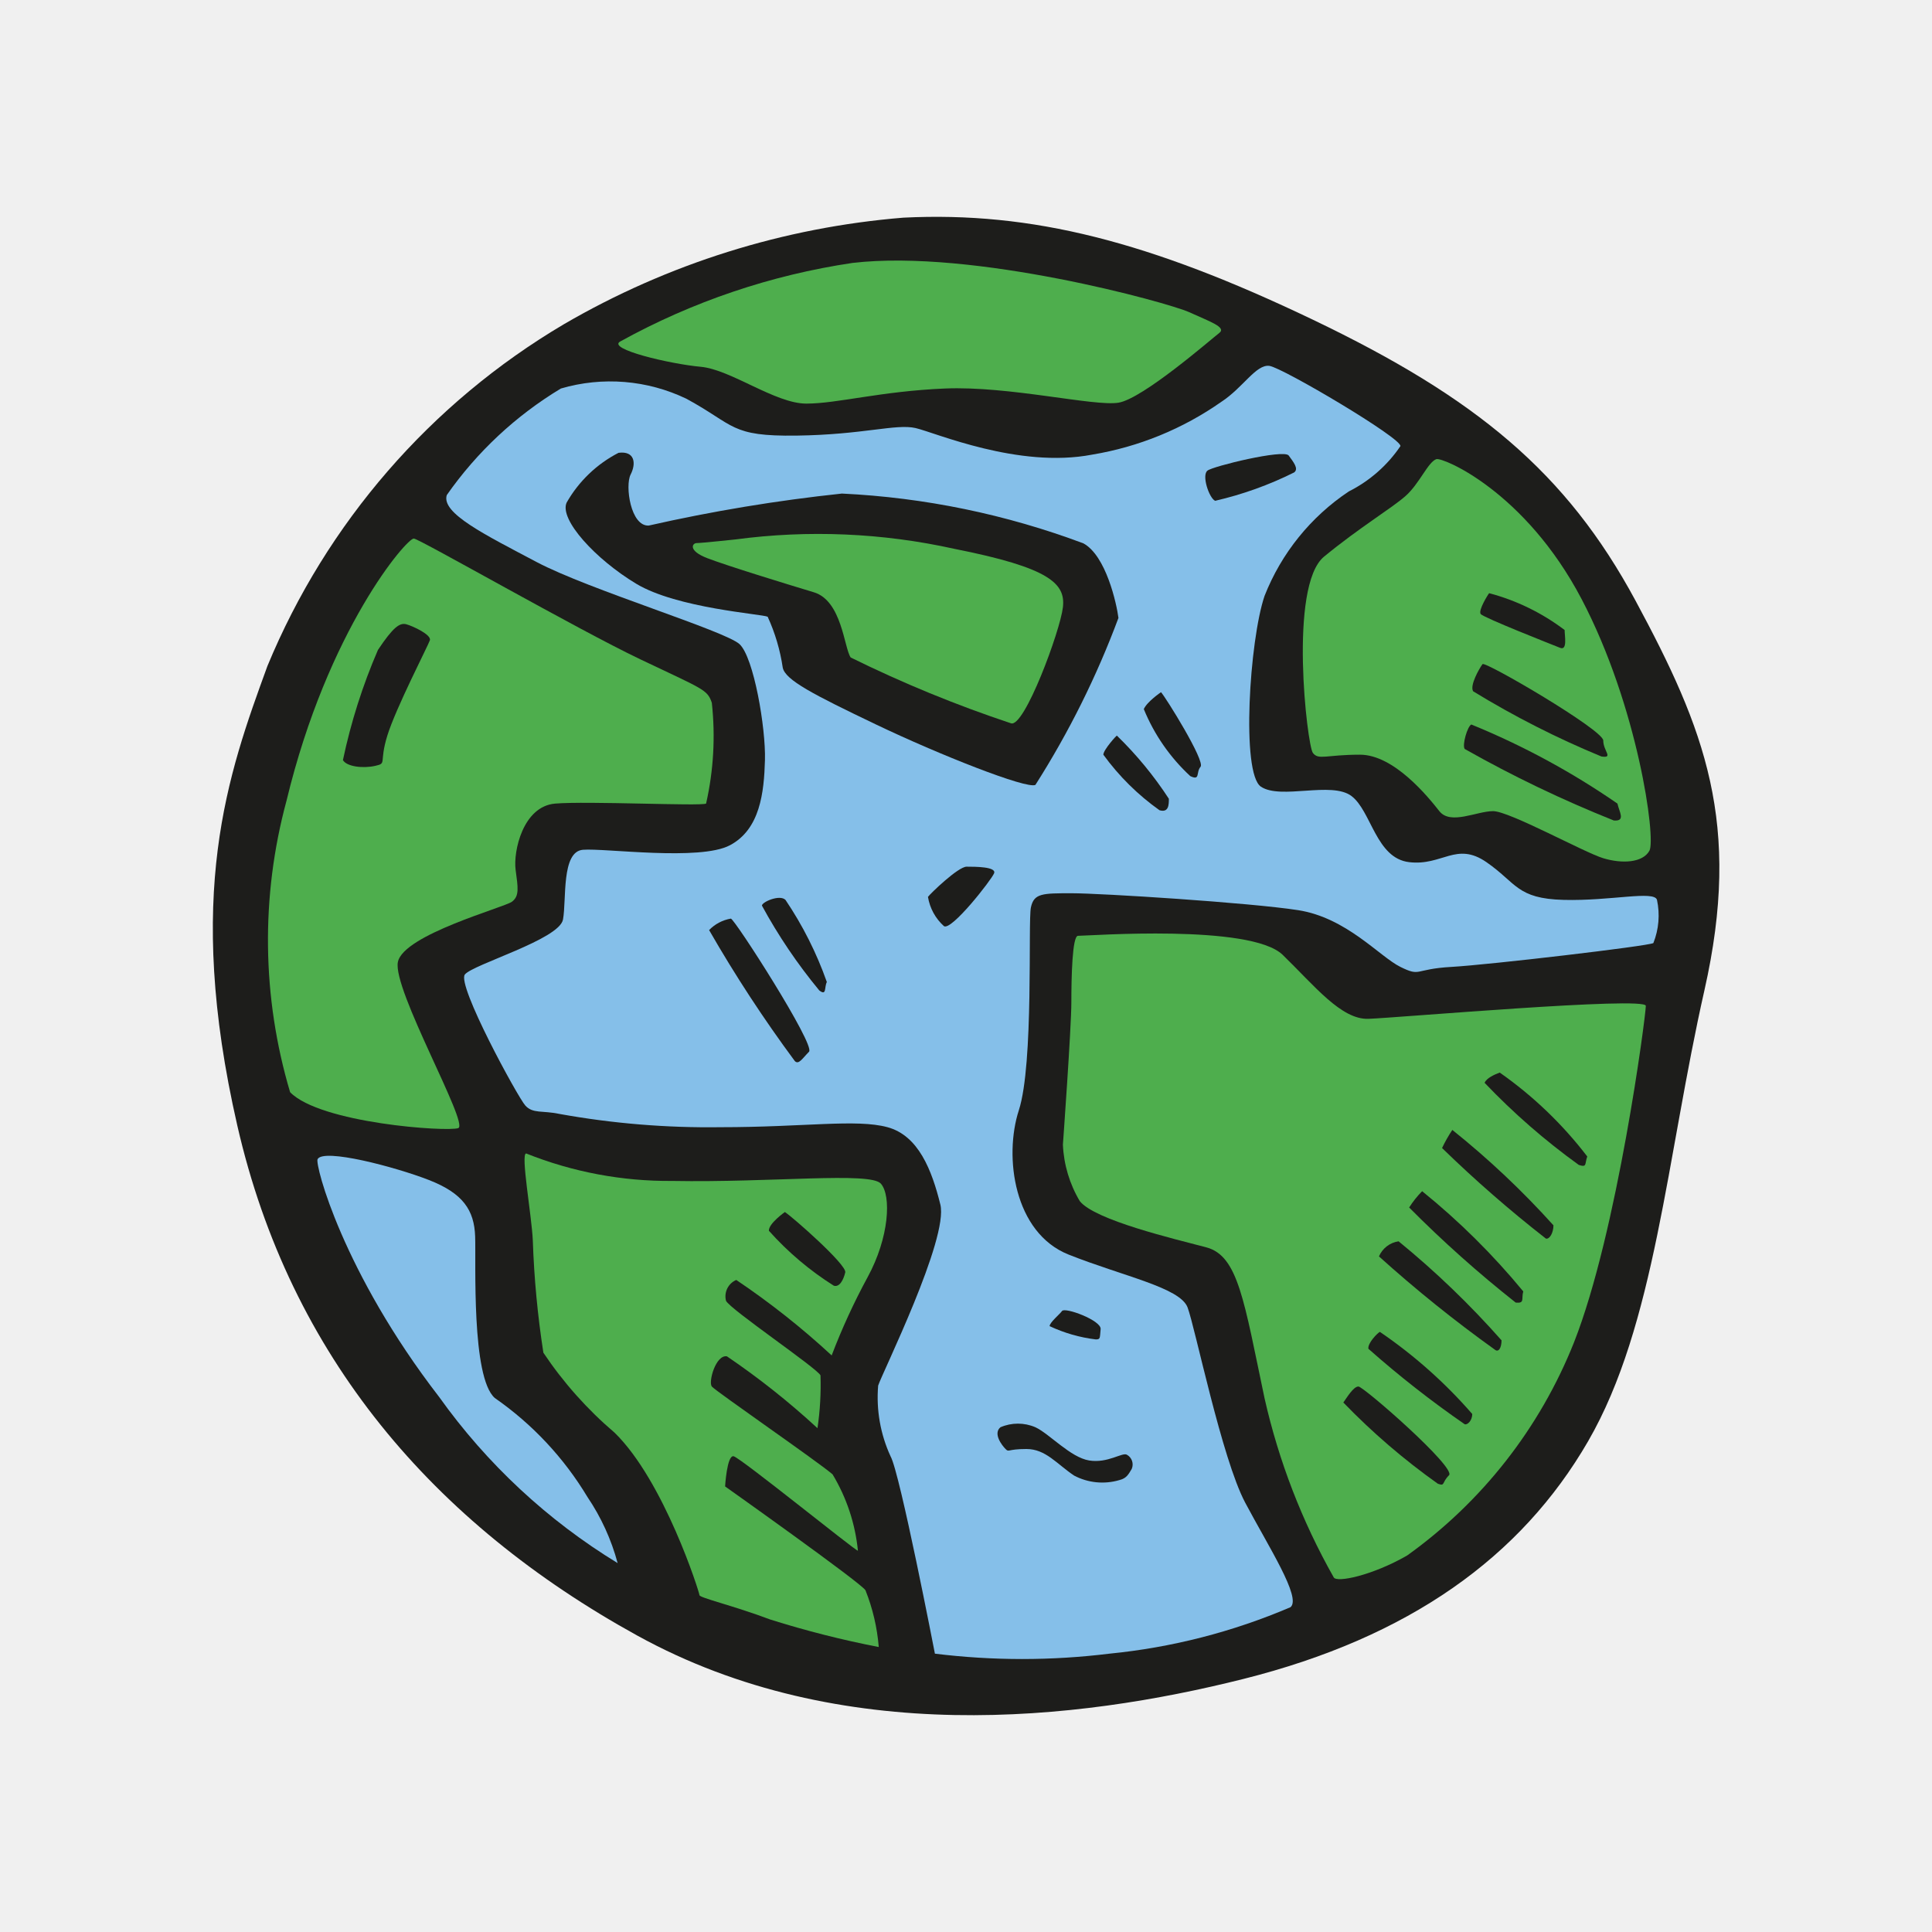
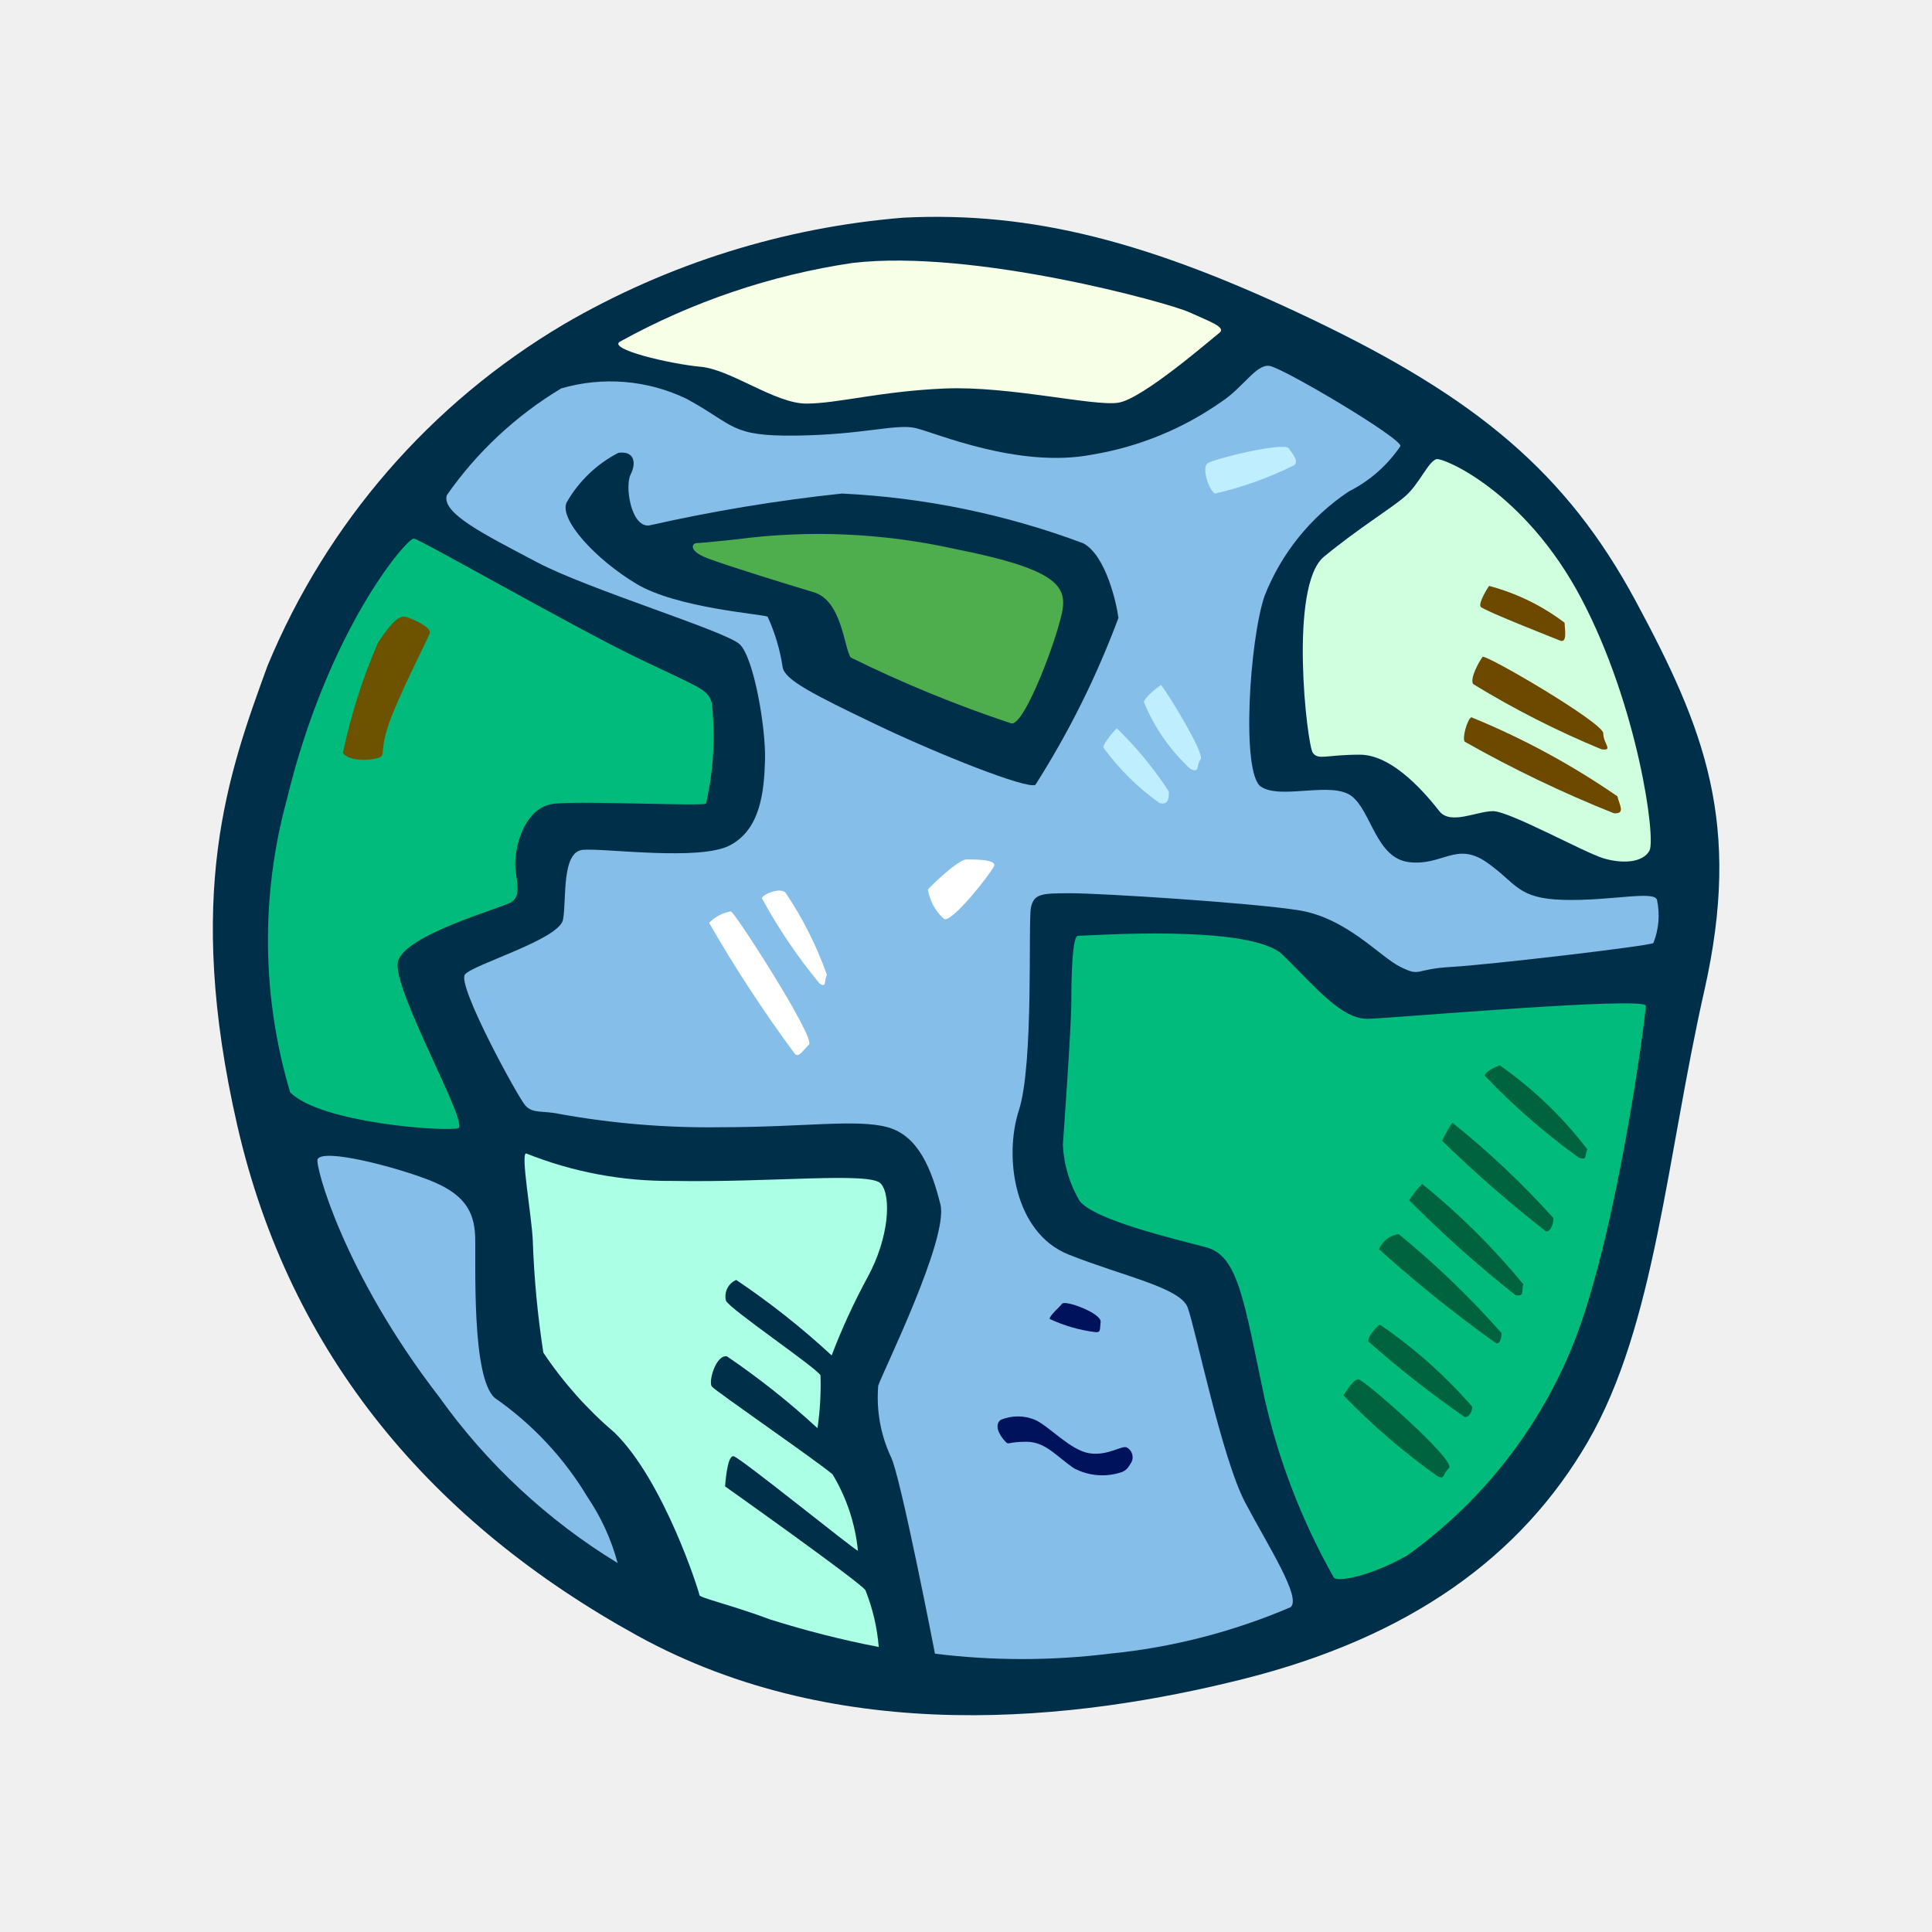
- <svg xmlns="http://www.w3.org/2000/svg" width="800px" height="800px" viewBox="0 0 64 64">
-   <path d="m18.68 10.74a26.63 26.63 0 0 1 11.25-3.53c4.25-.21 8.15.79 13.56 3.38s8.4 5.06 10.69 9.31 3.53 7.38 2.28 12.91-1.63 11.09-3.85 14.93-5.93 6.5-11.43 7.88-13.32 2.28-20.07-1.44-11.5-9.25-13.25-16.9-.31-11.63 1-15.22a23.64 23.64 0 0 1 9.82-11.32z" fill="#1d1d1b" />
-   <path d="m20.55 11.31a22.85 22.85 0 0 1 7.69-2.6c4-.47 10.47 1.32 11.15 1.63s1.25.5 1 .69-2.53 2.18-3.34 2.31-3.62-.56-5.75-.47-3.56.5-4.59.5-2.5-1.13-3.5-1.22-3.13-.59-2.66-.84z" fill="#4eae4d" />
-   <path d="m18.58 12.87a5.82 5.82 0 0 1 4.16.34c1.62.88 1.44 1.25 3.65 1.22s3.29-.4 3.94-.25 3.41 1.35 5.85.88a10.42 10.42 0 0 0 4.28-1.75c.72-.47 1.15-1.25 1.59-1.19s4.41 2.41 4.34 2.66a4.52 4.52 0 0 1 -1.71 1.5 7.43 7.43 0 0 0 -2.79 3.46c-.5 1.47-.78 5.88-.12 6.32s2.34-.19 3 .31.81 2.06 1.91 2.19 1.56-.69 2.56 0 1 1.21 2.56 1.25 3-.32 3.09 0a2.47 2.47 0 0 1 -.12 1.43c-.16.1-5.44.72-6.69.79s-1 .34-1.69 0-1.78-1.63-3.39-1.88-6.53-.56-7.5-.56-1.25 0-1.35.47.1 5.18-.4 6.72-.16 4.06 1.65 4.78 3.69 1.09 3.94 1.75 1.13 5 1.91 6.47 1.87 3.15 1.5 3.46a20.31 20.31 0 0 1 -6 1.54 23.64 23.64 0 0 1 -5.78 0s-1.16-6-1.47-6.54a4.67 4.67 0 0 1 -.41-2.34c.13-.41 2.34-4.87 2.06-6s-.72-2.28-1.75-2.56-2.75 0-5.53 0a27.84 27.84 0 0 1 -5.34-.44c-.56-.12-.88 0-1.13-.28s-2.28-4-2-4.34 3.13-1.16 3.25-1.82-.06-2.25.66-2.31 3.87.38 4.87-.15 1.13-1.75 1.16-2.82-.37-3.4-.84-3.84-5-1.81-6.72-2.72-3.17-1.62-2.98-2.22a12.45 12.45 0 0 1 3.78-3.53z" fill="#85bfe9" />
-   <path d="m20.49 15c.54-.07.59.35.4.72s0 1.72.6 1.69a55.56 55.56 0 0 1 6.4-1.06 26.38 26.38 0 0 1 8 1.65c.75.41 1.1 2 1.16 2.47a29.44 29.44 0 0 1 -2.75 5.53c-.28.15-3.19-1-5.28-2s-3-1.47-3.09-1.88a6.23 6.23 0 0 0 -.5-1.69c-.19-.09-3-.28-4.35-1.09s-2.56-2.13-2.31-2.69a4.18 4.18 0 0 1 1.72-1.65z" fill="#1d1d1b" />
-   <path d="m24.36 17.87a20.8 20.8 0 0 1 7.25.31c3.19.63 3.69 1.16 3.6 1.94s-1.28 4-1.72 3.84a41.78 41.78 0 0 1 -5.31-2.18c-.22-.32-.29-1.88-1.22-2.16s-2.88-.88-3.53-1.13-.5-.5-.35-.5 1.28-.12 1.28-.12z" fill="#4eae4d" />
-   <path d="m47.58 15.21c.21-.07 2.94 1.07 4.81 4.63s2.47 7.94 2.25 8.34-.9.44-1.53.25-3.11-1.56-3.65-1.56-1.41.47-1.78 0-1.5-1.87-2.63-1.87-1.37.19-1.56-.06-.81-5.53.37-6.5 2.22-1.59 2.69-2 .75-1.13 1.03-1.23z" fill="#4eae4d" />
-   <path d="m35.71 31c.36 0 5.72-.4 6.78.63s1.94 2.15 2.84 2.12 9.19-.75 9.19-.43-.94 7.5-2.38 11.15a15.91 15.91 0 0 1 -5.53 7.06c-1.15.66-2.34.91-2.43.72a21.82 21.82 0 0 1 -2.29-5.93c-.68-3.22-.87-4.72-1.93-5s-3.69-.9-4.19-1.53a4 4 0 0 1 -.56-1.87s.28-3.88.28-4.72.03-2.2.22-2.2z" fill="#4eae4d" />
-   <path d="m17.43 38.21a12.74 12.74 0 0 0 4.84.91c3.31.06 6.56-.31 6.91.09s.28 1.78-.44 3.1a21.38 21.38 0 0 0 -1.19 2.59 26.16 26.16 0 0 0 -3.16-2.5.59.59 0 0 0 -.34.69c.13.28 3 2.22 3.13 2.47a9.75 9.75 0 0 1 -.1 1.75 25.76 25.76 0 0 0 -3-2.38c-.37-.06-.62.85-.5 1s3.53 2.5 4 2.91a6.06 6.06 0 0 1 .84 2.53c-.09 0-3.9-3.09-4.12-3.13s-.28 1-.28 1 4.5 3.19 4.65 3.44a6.49 6.49 0 0 1 .44 1.88 32.57 32.57 0 0 1 -3.59-.91c-1.25-.47-2.35-.72-2.35-.81s-1.17-3.78-2.81-5.38a12.91 12.91 0 0 1 -2.36-2.65 31.09 31.09 0 0 1 -.35-3.72c-.04-.85-.41-2.88-.22-2.88z" fill="#4eae4d" />
-   <path d="m10.52 38.4c.19-.37 2.56.25 3.69.69s1.5 1 1.53 1.87-.13 4.66.65 5.35a10.71 10.71 0 0 1 3.07 3.28 7.26 7.26 0 0 1 1 2.19 20.15 20.15 0 0 1 -5.91-5.5c-3.19-4.13-4.12-7.69-4.03-7.88z" fill="#85bfe9" />
-   <path d="m9.61 36.18a17.66 17.66 0 0 1 -.12-9.65c1.37-5.69 4-8.72 4.22-8.69s5.4 3 7.5 4 2.22 1 2.37 1.44a10.13 10.13 0 0 1 -.19 3.34c-.18.09-3.93-.09-5 0s-1.39 1.59-1.31 2.19.13.87-.12 1.06-3.6 1.09-3.78 2 2.37 5.37 2 5.5-4.57-.16-5.57-1.19z" fill="#4eae4d" />
-   <g fill="#1d1d1b">
-     <path d="m11.36 25.18a19.09 19.09 0 0 1 1.16-3.65c.5-.75.72-.91.94-.85s.84.35.78.53-1.13 2.25-1.41 3.16 0 .91-.4 1-.94.03-1.07-.19z" />
-     <path d="m40 15.59c.16-.14 2.53-.72 2.69-.5s.34.44.18.56a11.75 11.75 0 0 1 -2.62.94c-.2-.1-.45-.85-.25-1z" />
-     <path d="m38.46 22.93c.15.16 1.47 2.28 1.31 2.47s0 .47-.34.31a6.24 6.24 0 0 1 -1.54-2.22c.11-.25.57-.56.57-.56z" />
-     <path d="m37 24.37a12.18 12.18 0 0 1 1.72 2.09c0 .19 0 .47-.31.38a8.07 8.07 0 0 1 -1.86-1.84c0-.16.45-.66.45-.63z" />
-     <path d="m49.33 19.65a7.18 7.18 0 0 1 2.5 1.22c0 .19.1.69-.15.59s-2.54-1-2.63-1.12.25-.66.28-.69z" />
-     <path d="m49.11 22c.08-.11 4 2.18 4 2.53s.35.59-.06.53a30.17 30.17 0 0 1 -4.25-2.16c-.12-.19.2-.75.31-.9z" />
-     <path d="m48.74 24a25.43 25.43 0 0 1 4.84 2.62c.06.28.28.59-.12.56a40.58 40.58 0 0 1 -4.94-2.37c-.09-.13.09-.75.22-.81z" />
-     <path d="m49.68 35.53a13.17 13.17 0 0 1 2.9 2.78c-.09.25 0 .37-.28.28a22.37 22.37 0 0 1 -3.12-2.72c.06-.16.34-.28.5-.34z" />
-     <path d="m48.11 37.43a28.41 28.41 0 0 1 3.35 3.16c0 .25-.13.47-.25.44a41.72 41.72 0 0 1 -3.44-3 4.75 4.75 0 0 1 .34-.6z" />
-     <path d="m47.11 39.46a23.35 23.35 0 0 1 3.35 3.32c-.07.25.06.4-.25.37a39.21 39.21 0 0 1 -3.53-3.15 3.19 3.19 0 0 1 .43-.54z" />
-     <path d="m46.33 41.12a29.14 29.14 0 0 1 3.41 3.28c0 .25-.1.41-.22.31a43.92 43.92 0 0 1 -3.84-3.09.84.84 0 0 1 .65-.5z" />
-     <path d="m45.71 44.12a16 16 0 0 1 3.06 2.72c0 .22-.16.37-.25.34a33.63 33.63 0 0 1 -3.19-2.5c-.03-.19.31-.53.38-.56z" />
-     <path d="m45 45.93c.17 0 3.25 2.69 3 2.94s-.12.37-.37.28a22.27 22.27 0 0 1 -3.13-2.69c.11-.15.33-.53.5-.53z" />
-     <path d="m35.18 43.43c.09-.14 1.31.31 1.28.6s0 .34-.16.34a5 5 0 0 1 -1.53-.44c0-.12.34-.4.41-.5z" />
-     <path d="m33.14 47.28a1.46 1.46 0 0 1 1.16 0c.47.22 1.16 1 1.78 1.1s1.1-.28 1.25-.19a.37.37 0 0 1 .16.47c-.1.16-.16.31-.41.37a2 2 0 0 1 -1.5-.15c-.58-.39-.94-.88-1.58-.88s-.57.12-.69 0-.42-.51-.17-.72z" />
-     <path d="m26 40.15c.25.16 2.06 1.75 2 2s-.19.5-.38.44a10.1 10.1 0 0 1 -2.15-1.82c-.01-.24.53-.62.53-.62z" />
-     <path d="m24.21 30.43c.12 0 2.81 4.19 2.59 4.41s-.34.44-.47.31a44.75 44.75 0 0 1 -2.84-4.34 1.31 1.31 0 0 1 .72-.38z" />
-     <path d="m25.24 30c0-.12.59-.38.78-.19a12 12 0 0 1 1.37 2.72c-.09.18 0 .47-.25.28a17.6 17.6 0 0 1 -1.9-2.81z" />
-     <path d="m30.74 29.71c.08-.11 1-1 1.28-1s1 0 .91.22-1.41 1.91-1.66 1.75a1.66 1.66 0 0 1 -.53-.97z" />
+ <svg xmlns="http://www.w3.org/2000/svg" id="Layer_1" version="1.1" viewBox="0 0 800 800">
+   <defs>
+     <style>
+       .st0 {
+         fill: #85bfe9;
+       }
+ 
+       .st1 {
+         fill: #bfeeff;
+       }
+ 
+       .st2 {
+         fill: #6d5200;
+       }
+ 
+       .st3 {
+         fill: #aaffe4;
+       }
+ 
+       .st4 {
+         fill: #00633f;
+       }
+ 
+       .st5 {
+         fill: #4eae4d;
+       }
+ 
+       .st6 {
+         fill: #00125c;
+       }
+ 
+       .st7 {
+         fill: #fff;
+       }
+ 
+       .st8 {
+         fill: #6d4900;
+       }
+ 
+       .st9 {
+         fill: #d0ffdf;
+       }
+ 
+       .st10 {
+         fill: #00bb7c;
+       }
+ 
+       .st11 {
+         fill: #f7ffe6;
+       }
+ 
+       .st12 {
+         fill: #002f4a;
+       }
+     </style>
+   </defs>
+   <path class="st12" d="M233.5,134.25c42.99-25.03,91.04-40.11,140.62-44.12,53.12-2.63,101.88,9.87,169.5,42.25s105,63.25,133.62,116.38,44.12,92.25,28.5,161.37-20.38,138.63-48.12,186.63-74.13,81.25-142.88,98.5-166.5,28.5-250.87-18-143.75-115.62-165.62-211.25-3.87-145.38,12.5-190.25c24.49-59.23,67.57-108.89,122.75-141.5h0Z" />
+   <path class="st11" d="M256.87,141.38c29.85-16.48,62.4-27.49,96.13-32.5,50-5.88,130.87,16.5,139.37,20.38s15.62,6.25,12.5,8.62-31.62,27.25-41.75,28.87-45.25-7-71.88-5.88-44.5,6.25-57.38,6.25-31.25-14.13-43.75-15.25-39.13-7.38-33.25-10.5h0Z" />
+   <path class="st0" d="M232.25,160.87c17.26-5.06,35.79-3.55,52,4.25,20.25,11,18,15.62,45.62,15.25s41.13-5,49.25-3.12,42.63,16.88,73.13,11c19.25-3.19,37.53-10.67,53.5-21.88,9-5.88,14.38-15.62,19.88-14.87s55.12,30.12,54.25,33.25c-5.41,7.97-12.77,14.42-21.37,18.75-15.77,10.52-27.94,25.61-34.88,43.25-6.25,18.37-9.75,73.5-1.5,79s29.25-2.38,37.5,3.87,10.13,25.75,23.87,27.38,19.5-8.63,32,0,12.5,15.12,32,15.62,37.5-4,38.63,0c1.28,5.98.76,12.2-1.5,17.88-2,1.25-68,9-83.62,9.88-15.62.88-12.5,4.25-21.12,0s-22.25-20.37-42.37-23.5-81.62-7-93.75-7-15.62,0-16.87,5.87,1.25,64.75-5,84-2,50.75,20.63,59.75,46.12,13.63,49.25,21.88,14.13,62.5,23.87,80.88,23.37,39.38,18.75,43.25c-23.87,10.21-49.16,16.71-75,19.25-23.99,2.96-48.26,2.96-72.25,0,0,0-14.5-75-18.37-81.75-4.2-9.15-5.97-19.22-5.12-29.25,1.62-5.12,29.25-60.87,25.75-75s-9-28.5-21.88-32-34.38,0-69.13,0c-22.38.32-44.73-1.52-66.75-5.5-7-1.5-11,0-14.12-3.5s-28.5-50-25-54.25,39.12-14.5,40.62-22.75-.75-28.12,8.25-28.87,48.38,4.75,60.88-1.87,14.12-21.88,14.5-35.25-4.63-42.5-10.5-48-62.5-22.62-84-34-39.63-20.25-37.25-27.75c12.49-17.85,28.58-32.89,47.25-44.12h0Z" />
+   <path class="st12" d="M256.12,187.5c6.75-.87,7.38,4.38,5,9s0,21.5,7.5,21.12c26.39-5.97,53.1-10.4,80-13.25,34.2,1.64,67.94,8.6,100,20.62,9.38,5.12,13.75,25,14.5,30.87-9,24.18-20.52,47.35-34.38,69.13-3.5,1.87-39.88-12.5-66-25s-37.5-18.37-38.63-23.5c-1.07-7.3-3.18-14.42-6.25-21.13-2.38-1.13-37.5-3.5-54.38-13.63s-32-26.63-28.87-33.63c5.01-8.82,12.48-15.98,21.5-20.62h0Z" />
+   <path class="st5" d="M304.5,223.38c30.2-4.03,60.88-2.72,90.62,3.87,39.87,7.87,46.12,14.5,45,24.25s-16,50-21.5,48c-22.72-7.55-44.9-16.66-66.37-27.25-2.75-4-3.63-23.5-15.25-27s-36-11-44.13-14.12-6.25-6.25-4.38-6.25,16-1.5,16-1.5h0Z" />
+   <path class="st9" d="M594.75,190.13c2.62-.87,36.75,13.38,60.13,57.88s30.88,99.25,28.12,104.25-11.25,5.5-19.12,3.12-38.88-19.5-45.63-19.5-17.62,5.87-22.25,0-18.75-23.38-32.88-23.38-17.12,2.38-19.5-.75-10.13-69.13,4.62-81.25,27.75-19.88,33.62-25,9.38-14.13,12.87-15.37h0Z" />
+   <path class="st10" d="M446.37,387.5c4.5,0,71.5-5,84.75,7.87,13.25,12.87,24.25,26.87,35.5,26.5s114.87-9.38,114.87-5.38-11.75,93.75-29.75,139.38c-14.1,35.44-38.1,66.07-69.12,88.25-14.38,8.25-29.25,11.37-30.38,9-13.11-23.18-22.75-48.15-28.63-74.13-8.5-40.25-10.87-59-24.13-62.5s-46.12-11.25-52.37-19.12c-4.23-7.09-6.63-15.12-7-23.37,0,0,3.5-48.5,3.5-59s.37-27.5,2.75-27.5h0Z" />
+   <path class="st3" d="M217.88,477.62c19.23,7.69,39.79,11.55,60.5,11.37,41.37.75,82-3.88,86.37,1.13s3.5,22.25-5.5,38.75c-5.67,10.45-10.64,21.26-14.88,32.38-12.34-11.42-25.55-21.86-39.5-31.25-3.35,1.43-5.16,5.09-4.25,8.62,1.62,3.5,37.5,27.75,39.13,30.88.24,7.31-.18,14.64-1.25,21.88-11.74-10.83-24.28-20.78-37.5-29.75-4.63-.75-7.75,10.62-6.25,12.5s44.13,31.25,50,36.37c5.8,9.63,9.39,20.43,10.5,31.62-1.13,0-48.75-38.63-51.5-39.13s-3.5,12.5-3.5,12.5c0,0,56.25,39.87,58.12,43,2.99,7.52,4.85,15.44,5.5,23.5-15.16-2.94-30.14-6.74-44.88-11.37-15.62-5.88-29.38-9-29.38-10.13s-14.63-47.25-35.12-67.25c-11.31-9.63-21.24-20.78-29.5-33.13-2.39-15.4-3.85-30.93-4.38-46.5-.5-10.62-5.12-36-2.75-36h0Z" />
+   <path class="st0" d="M131.5,480c2.37-4.62,32,3.12,46.13,8.62s18.75,12.5,19.12,23.37-1.63,58.25,8.13,66.87c15.55,10.8,28.63,24.77,38.37,41,5.66,8.37,9.89,17.62,12.5,27.37-29.01-17.7-54.14-41.08-73.87-68.75-39.88-51.63-51.5-96.12-50.38-98.5h0Z" />
+   <path class="st10" d="M120.12,452.25c-11.69-39.29-12.21-81.06-1.5-120.62,17.12-71.13,50-109,52.75-108.63s67.5,37.5,93.75,50,27.75,12.5,29.62,18c1.53,13.95.73,28.06-2.38,41.75-2.25,1.13-49.13-1.13-62.5,0s-17.37,19.88-16.37,27.38,1.62,10.88-1.5,13.25-45,13.63-47.25,25c-2.25,11.37,29.62,67.13,25,68.75s-57.13-2-69.63-14.87h0Z" />
+   <g>
+     <path class="st2" d="M142,311.75c3.29-15.66,8.15-30.94,14.5-45.62,6.25-9.38,9-11.37,11.75-10.63s10.5,4.38,9.75,6.63-14.13,28.12-17.62,39.5,0,11.37-5,12.5-11.75.38-13.37-2.38Z" />
+     <path class="st1" d="M500,191.88c2-1.75,31.62-9,33.62-6.25s4.25,5.5,2.25,7c-10.41,5.2-21.41,9.14-32.75,11.75-2.5-1.25-5.63-10.63-3.12-12.5Z" />
+     <path class="st1" d="M480.75,283.63c1.88,2,18.38,28.5,16.38,30.87s0,5.87-4.25,3.87c-8.37-7.73-14.94-17.21-19.25-27.75,1.38-3.12,7.12-7,7.12-7Z" />
+     <path class="st1" d="M462.5,301.63c8.12,7.88,15.33,16.64,21.5,26.13,0,2.38,0,5.87-3.88,4.75-8.95-6.35-16.8-14.12-23.25-23,0-2,5.63-8.25,5.63-7.87Z" />
+     <path class="st8" d="M616.63,242.62c11.31,3,21.93,8.18,31.25,15.25,0,2.38,1.25,8.63-1.88,7.38s-31.75-12.5-32.88-14,3.12-8.25,3.5-8.63h0Z" />
+     <path class="st8" d="M613.88,272c1-1.38,50,27.25,50,31.63s4.37,7.38-.75,6.63c-18.39-7.58-36.16-16.61-53.12-27-1.5-2.38,2.5-9.38,3.88-11.25h0Z" />
+     <path class="st8" d="M609.25,297c21.29,8.7,41.58,19.68,60.5,32.75.75,3.5,3.5,7.38-1.5,7-21.23-8.47-41.86-18.37-61.75-29.63-1.13-1.62,1.13-9.38,2.75-10.12h0Z" />
+     <path class="st4" d="M621,441.12c13.79,9.66,26.01,21.38,36.25,34.75-1.13,3.12,0,4.62-3.5,3.5-14.02-10.1-27.08-21.49-39-34,.75-2,4.25-3.5,6.25-4.25h0Z" />
+     <path class="st4" d="M601.38,464.88c15,12.01,29.01,25.22,41.87,39.5,0,3.12-1.63,5.88-3.12,5.5-15.01-11.71-29.36-24.22-43-37.5,1.23-2.6,2.65-5.11,4.25-7.5Z" />
+     <path class="st4" d="M588.88,490.25c15.32,12.38,29.35,26.29,41.87,41.5-.87,3.12.75,5-3.12,4.62-15.49-12.22-30.22-25.37-44.12-39.38,1.54-2.44,3.34-4.7,5.38-6.75h0Z" />
+     <path class="st4" d="M579.13,511c15.3,12.49,29.55,26.2,42.62,41,0,3.12-1.25,5.12-2.75,3.88-16.71-11.97-32.74-24.86-48-38.63,1.44-3.35,4.51-5.72,8.13-6.25Z" />
+     <path class="st4" d="M571.37,548.5c14.15,9.65,27.01,21.08,38.25,34,0,2.75-2,4.62-3.12,4.25-13.91-9.61-27.22-20.04-39.87-31.25-.37-2.37,3.88-6.62,4.75-7h0Z" />
+     <path class="st4" d="M562.5,571.13c2.12,0,40.62,33.62,37.5,36.75s-1.5,4.62-4.62,3.5c-14.05-9.97-27.15-21.23-39.13-33.62,1.38-1.88,4.13-6.62,6.25-6.62Z" />
+     <path class="st6" d="M439.75,539.88c1.13-1.75,16.38,3.88,16,7.5s0,4.25-2,4.25c-6.63-.8-13.08-2.66-19.12-5.5,0-1.5,4.25-5,5.12-6.25Z" />
+     <path class="st6" d="M414.25,588c4.63-2,9.87-2,14.5,0,5.88,2.75,14.5,12.5,22.25,13.75s13.75-3.5,15.62-2.37c2.08,1.15,2.94,3.69,2,5.88-1.25,2-2,3.88-5.12,4.62-6.26,1.84-12.98,1.17-18.75-1.88-7.25-4.87-11.75-11-19.75-11s-7.12,1.5-8.62,0-5.25-6.37-2.12-9h0Z" />
+     <path class="st7" d="M302.62,377.38c1.5,0,35.12,52.37,32.38,55.12s-4.25,5.5-5.87,3.88c-12.87-17.38-24.73-35.5-35.5-54.25,2.42-2.5,5.57-4.16,9-4.75h0Z" />
+     <path class="st7" d="M315.5,372c0-1.5,7.38-4.75,9.75-2.38,7.13,10.56,12.88,21.99,17.13,34-1.13,2.25,0,5.88-3.12,3.5-9.03-10.92-16.98-22.68-23.75-35.12h0Z" />
+     <path class="st7" d="M384.25,368.37c1-1.38,12.5-12.5,16-12.5s12.5,0,11.37,2.75-17.62,23.87-20.75,21.88c-3.53-3.17-5.87-7.45-6.63-12.12Z" />
  </g>
</svg>
